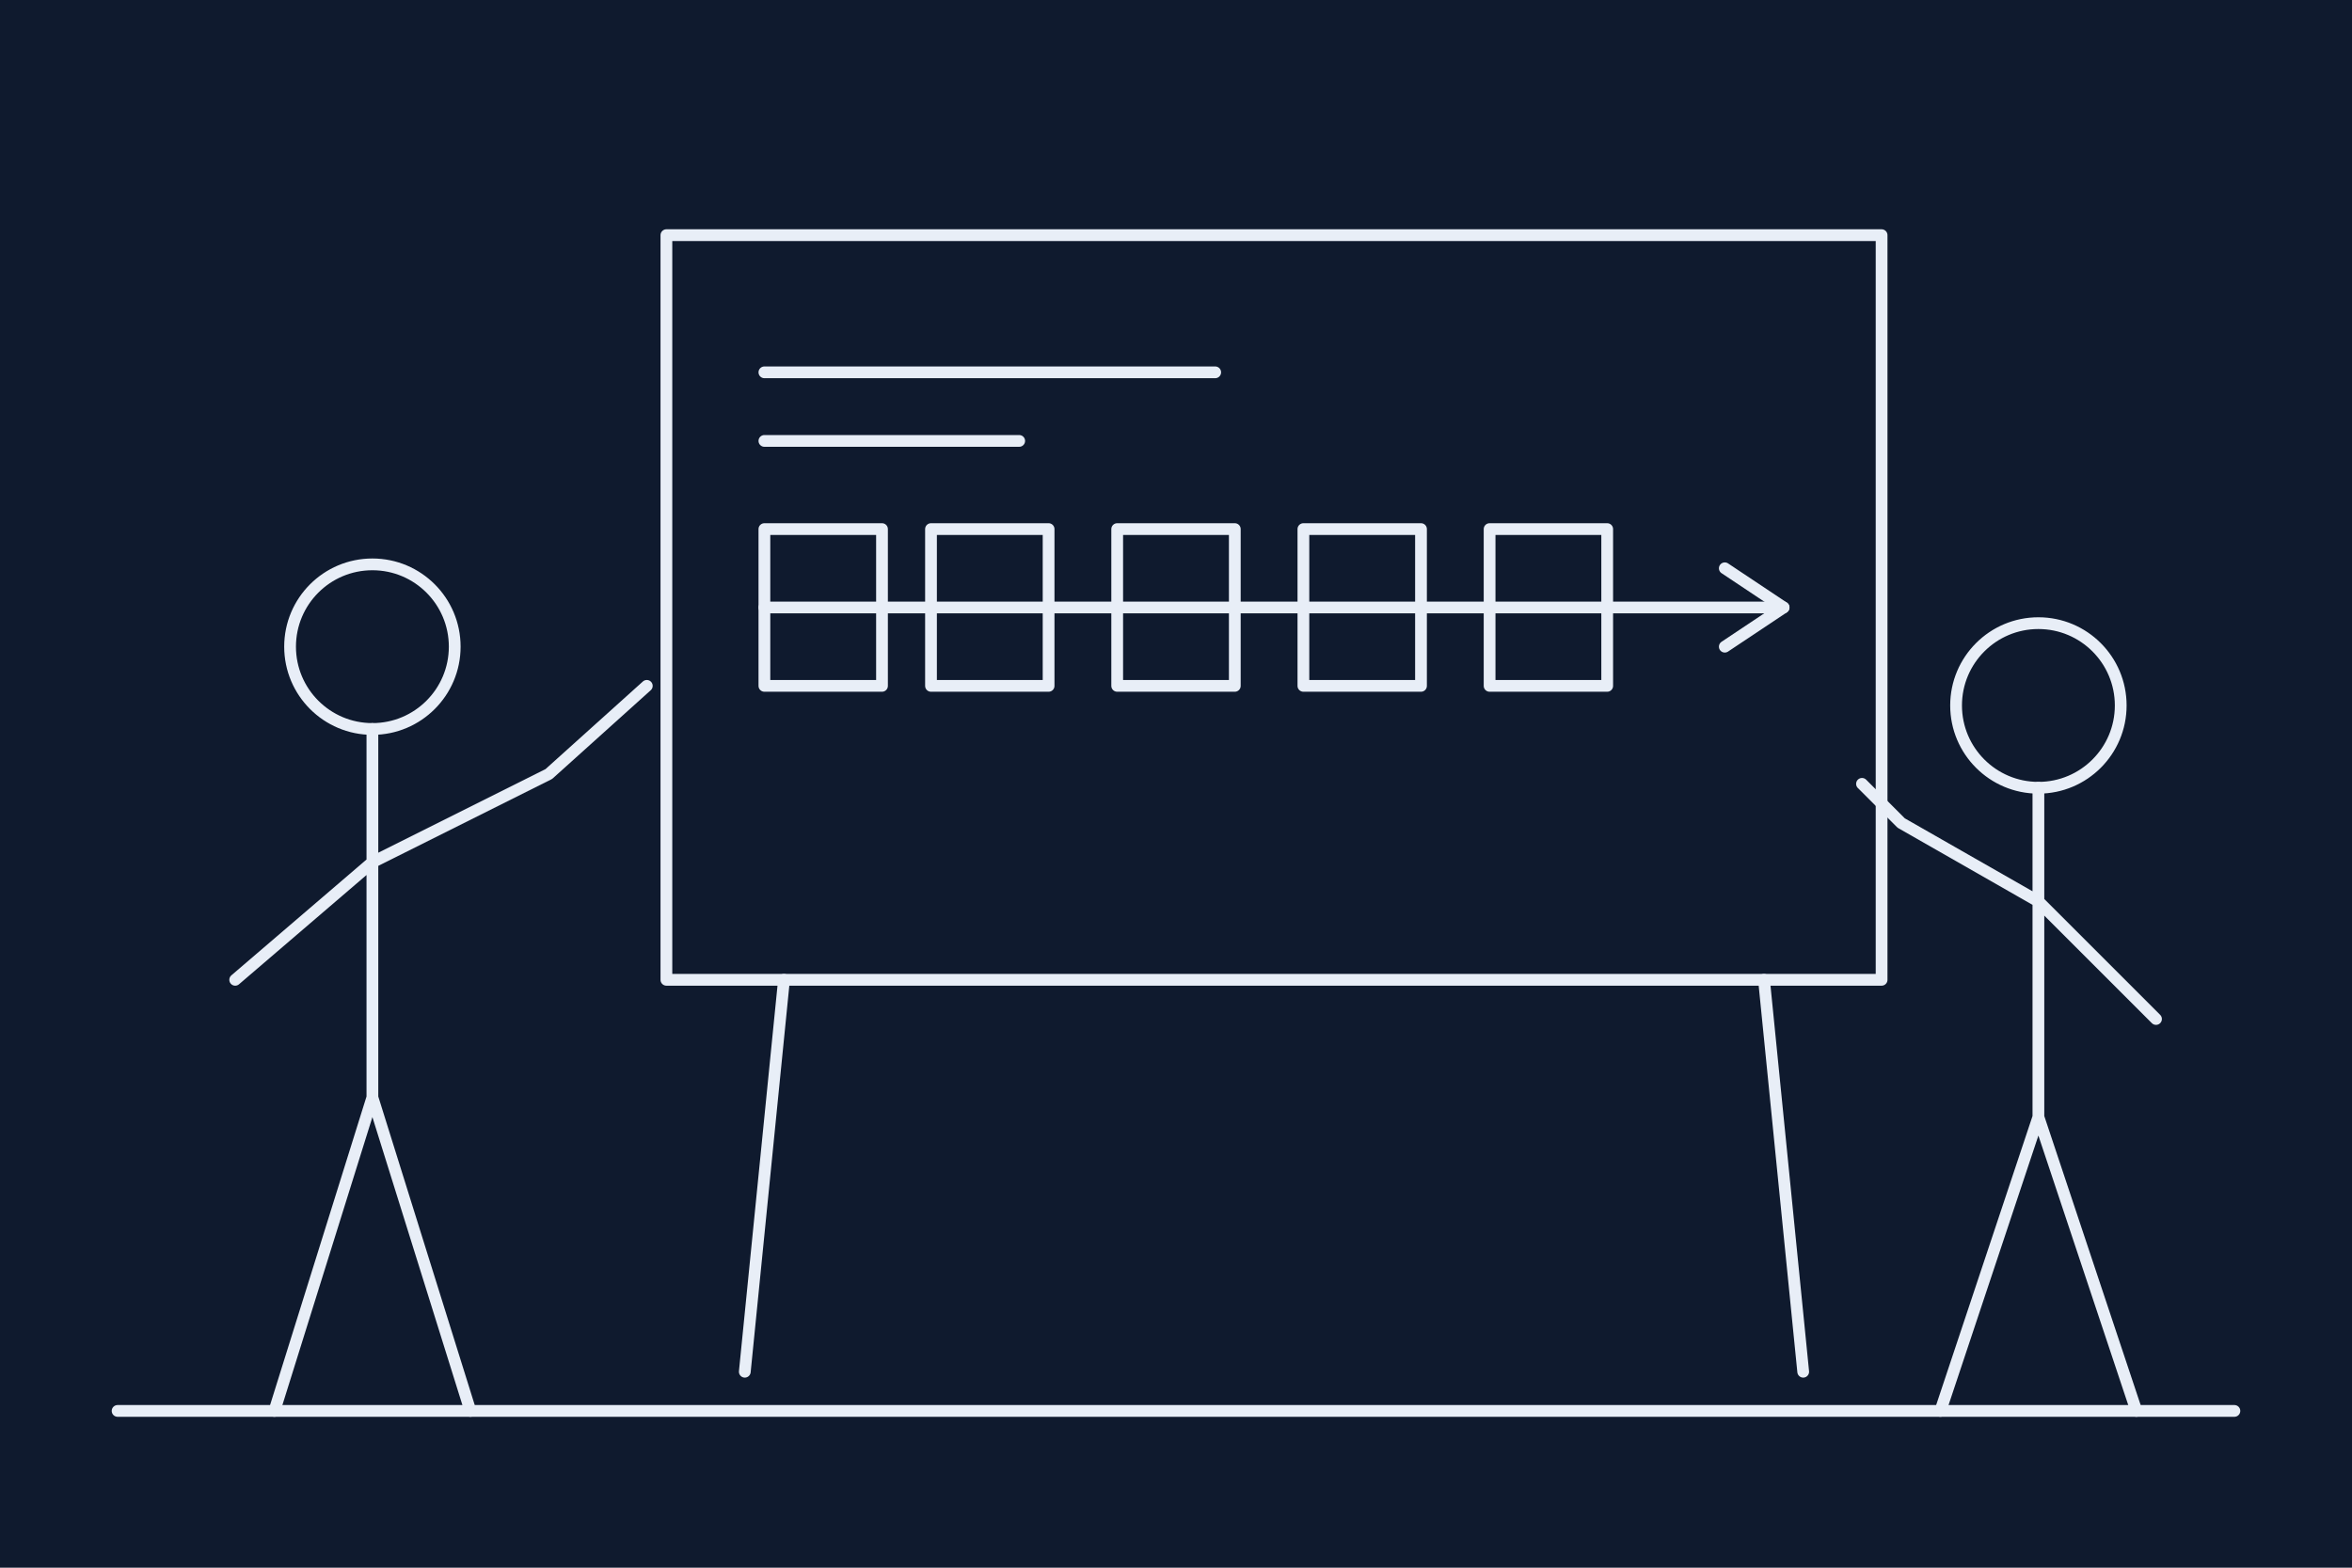
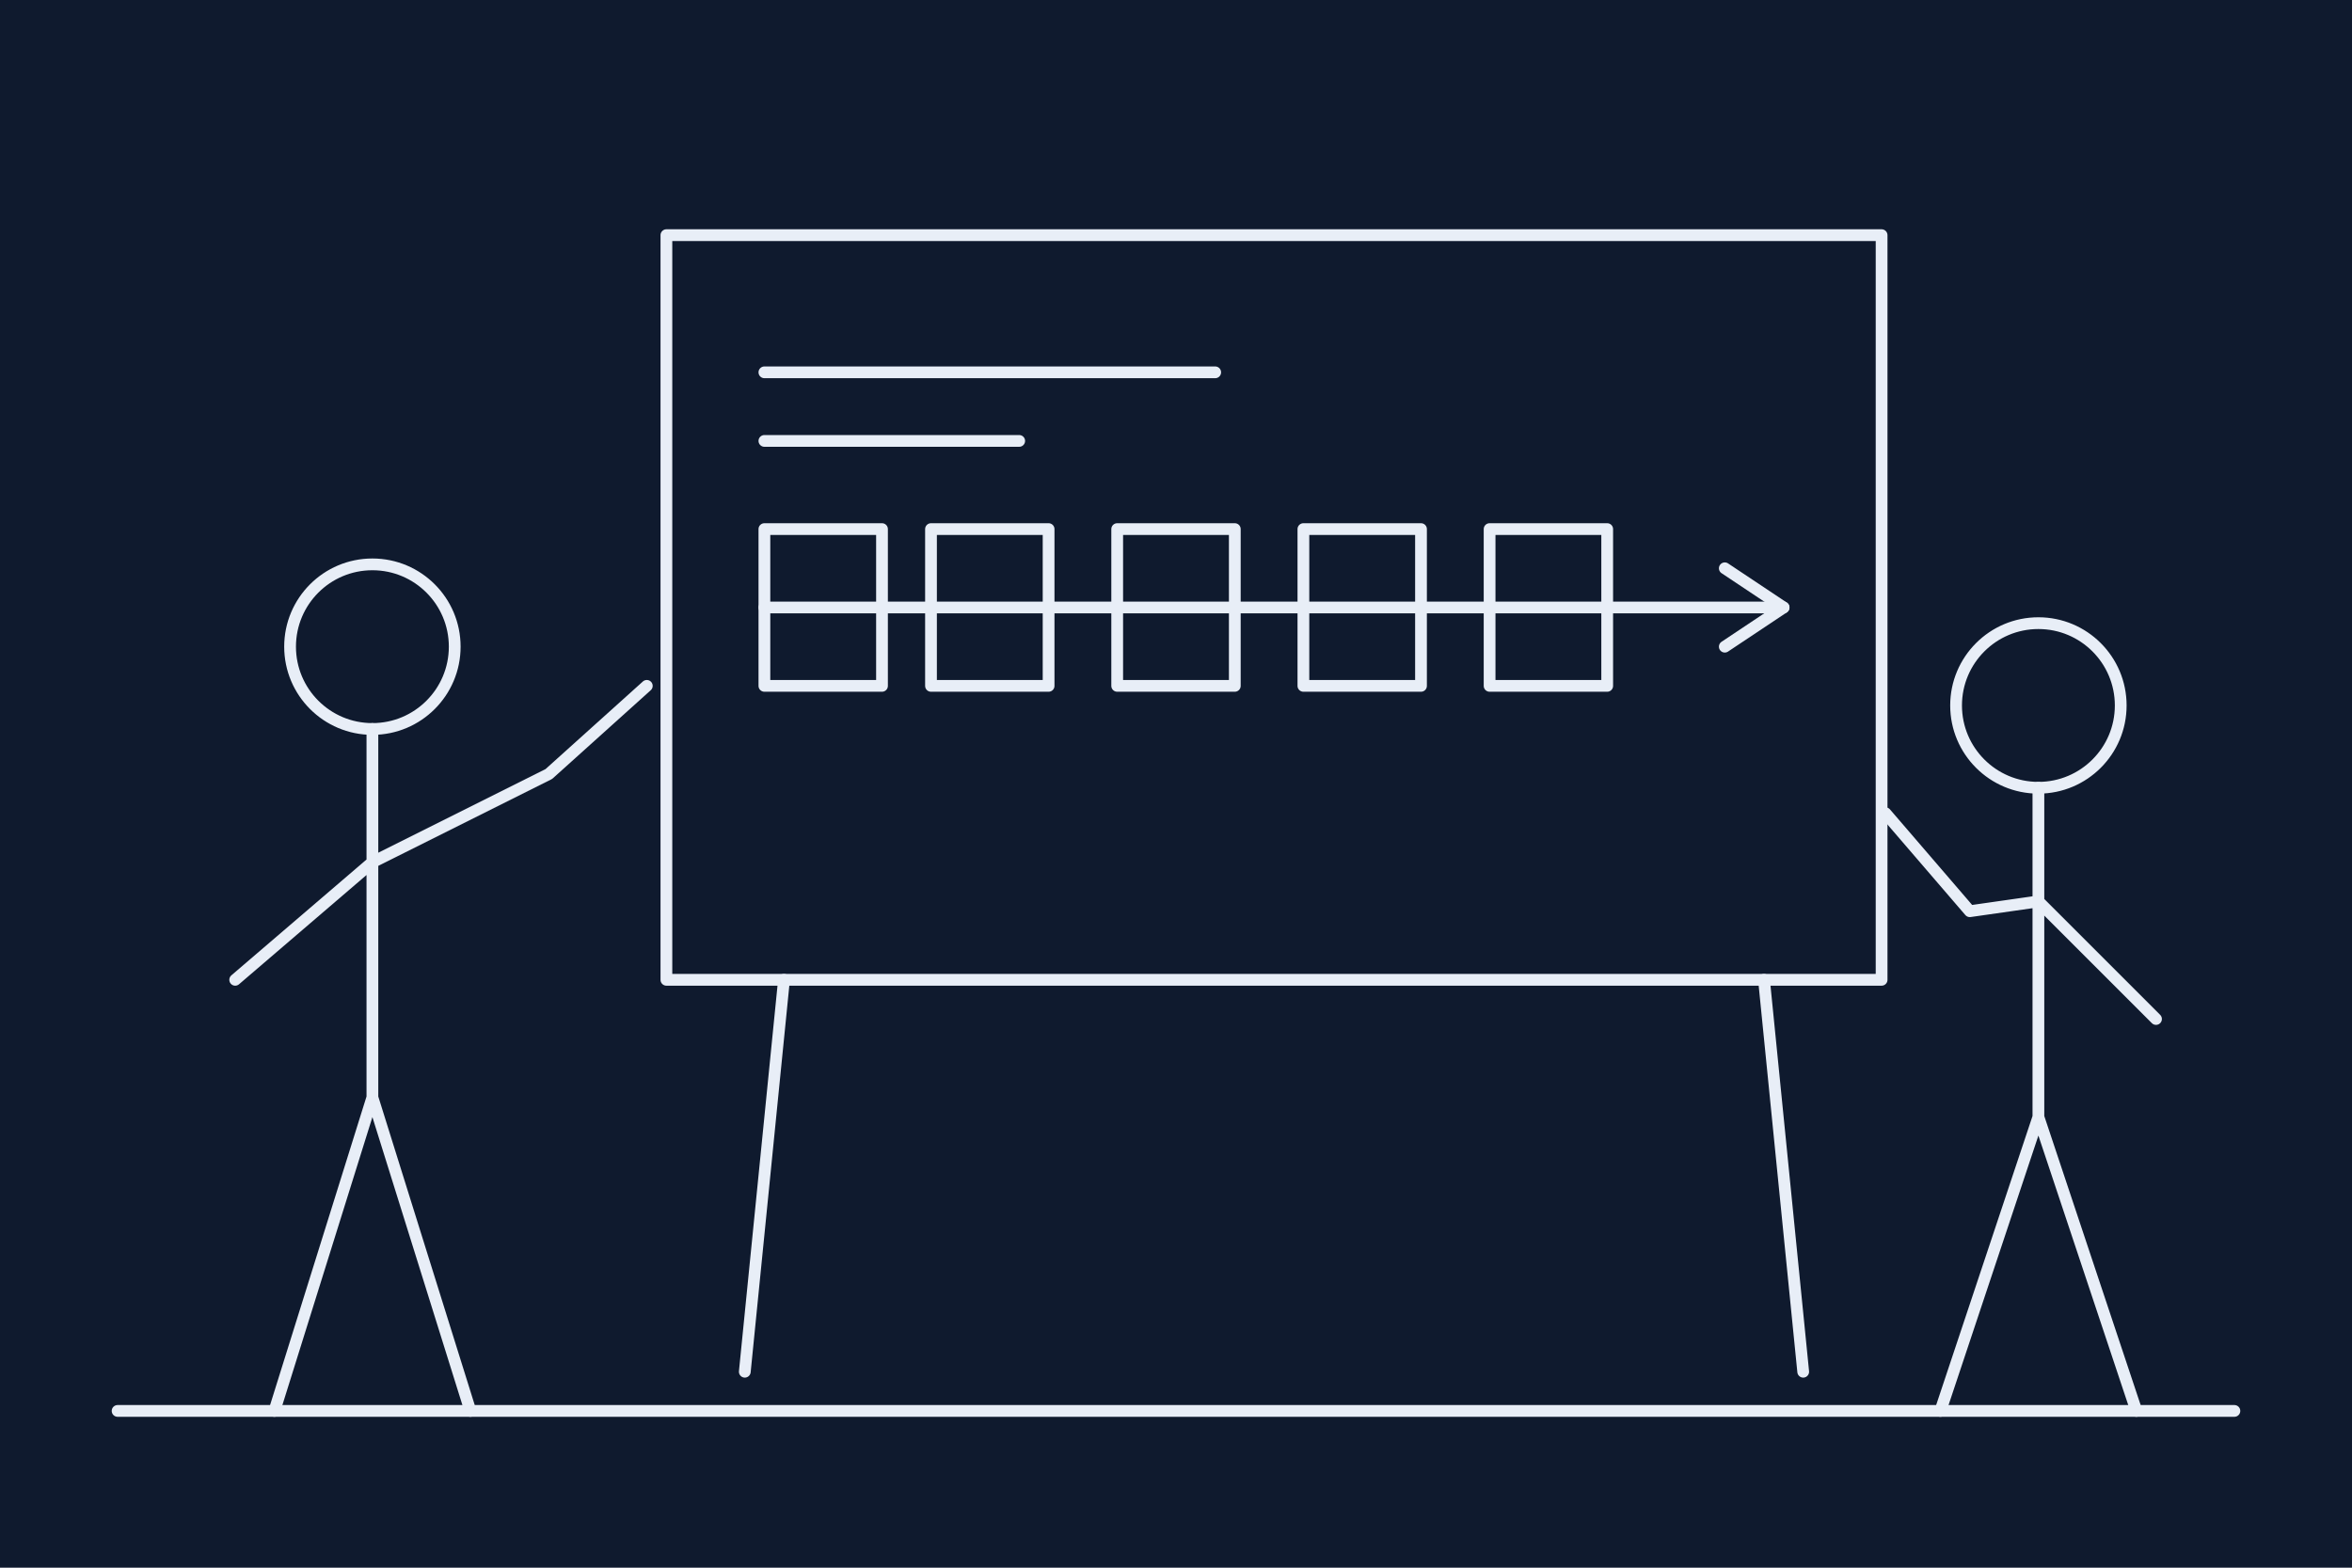
<svg xmlns="http://www.w3.org/2000/svg" viewBox="0 0 1200 800" width="1200" height="800" fill="none" stroke="#e8eef7" stroke-width="6" stroke-linecap="round" stroke-linejoin="round">
  <rect width="1200" height="800" fill="#0f1a2e" stroke="none" />
  <rect x="340" y="120" width="620" height="380" />
  <path d="M400 500 L380 700 M900 500 L920 700" />
  <path d="M390 310 H910" />
  <rect x="390" y="270" width="60" height="80" />
  <rect x="475" y="270" width="60" height="80" />
  <rect x="570" y="270" width="60" height="80" />
  <rect x="665" y="270" width="60" height="80" />
  <rect x="760" y="270" width="60" height="80" />
  <path d="M880 290 L910 310 L880 330" />
  <path d="M390 190 H620 M390 225 H520" />
  <circle cx="190" cy="330" r="42" />
  <path d="M190 372 V560 M190 440 L280 395 L330 350 M190 440 L120 500 M190 560 L140 720 M190 560 L240 720" />
  <circle cx="1040" cy="360" r="42" />
-   <path d="M1040 402 V570 M1040 460 L970 420 L950 400 M1040 460 L1100 520 M1040 570 L990 720 M1040 570 L1090 720" />
+   <path d="M1040 402 V570 M1040 460 L1005 465 L962 415 M1040 460 L1100 520 M1040 570 L990 720 M1040 570 L1090 720" />
  <path d="M60 720 H1140" />
</svg>
